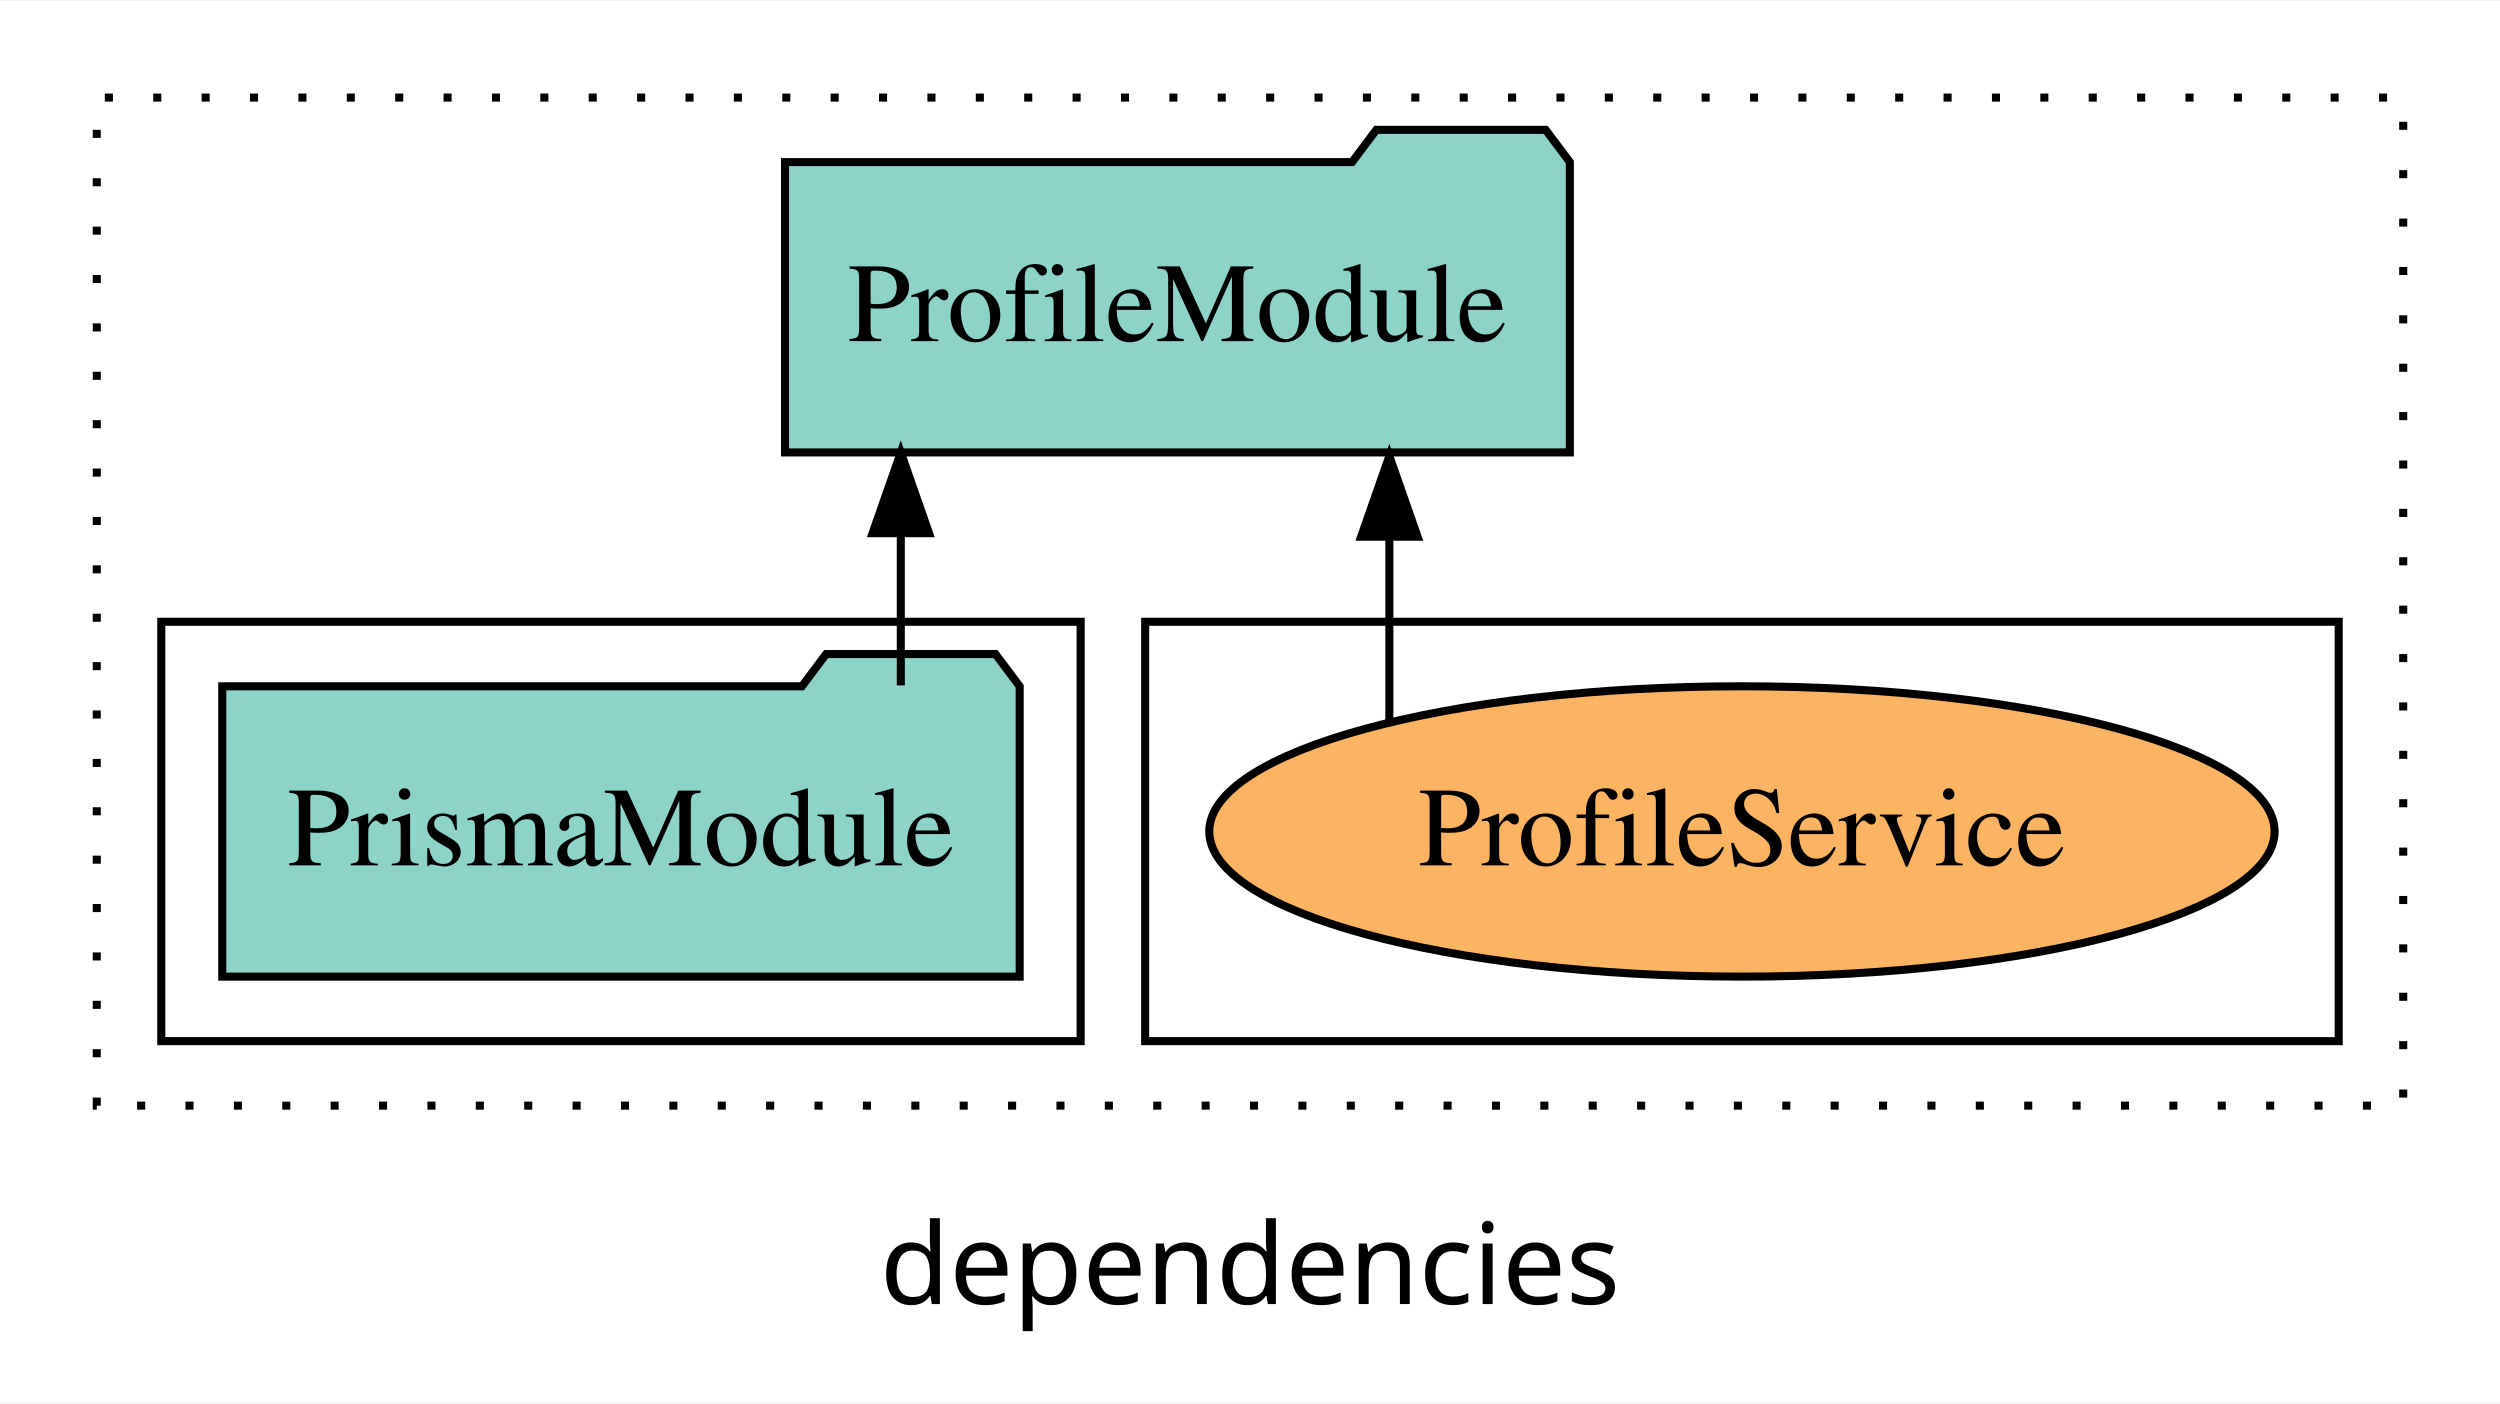
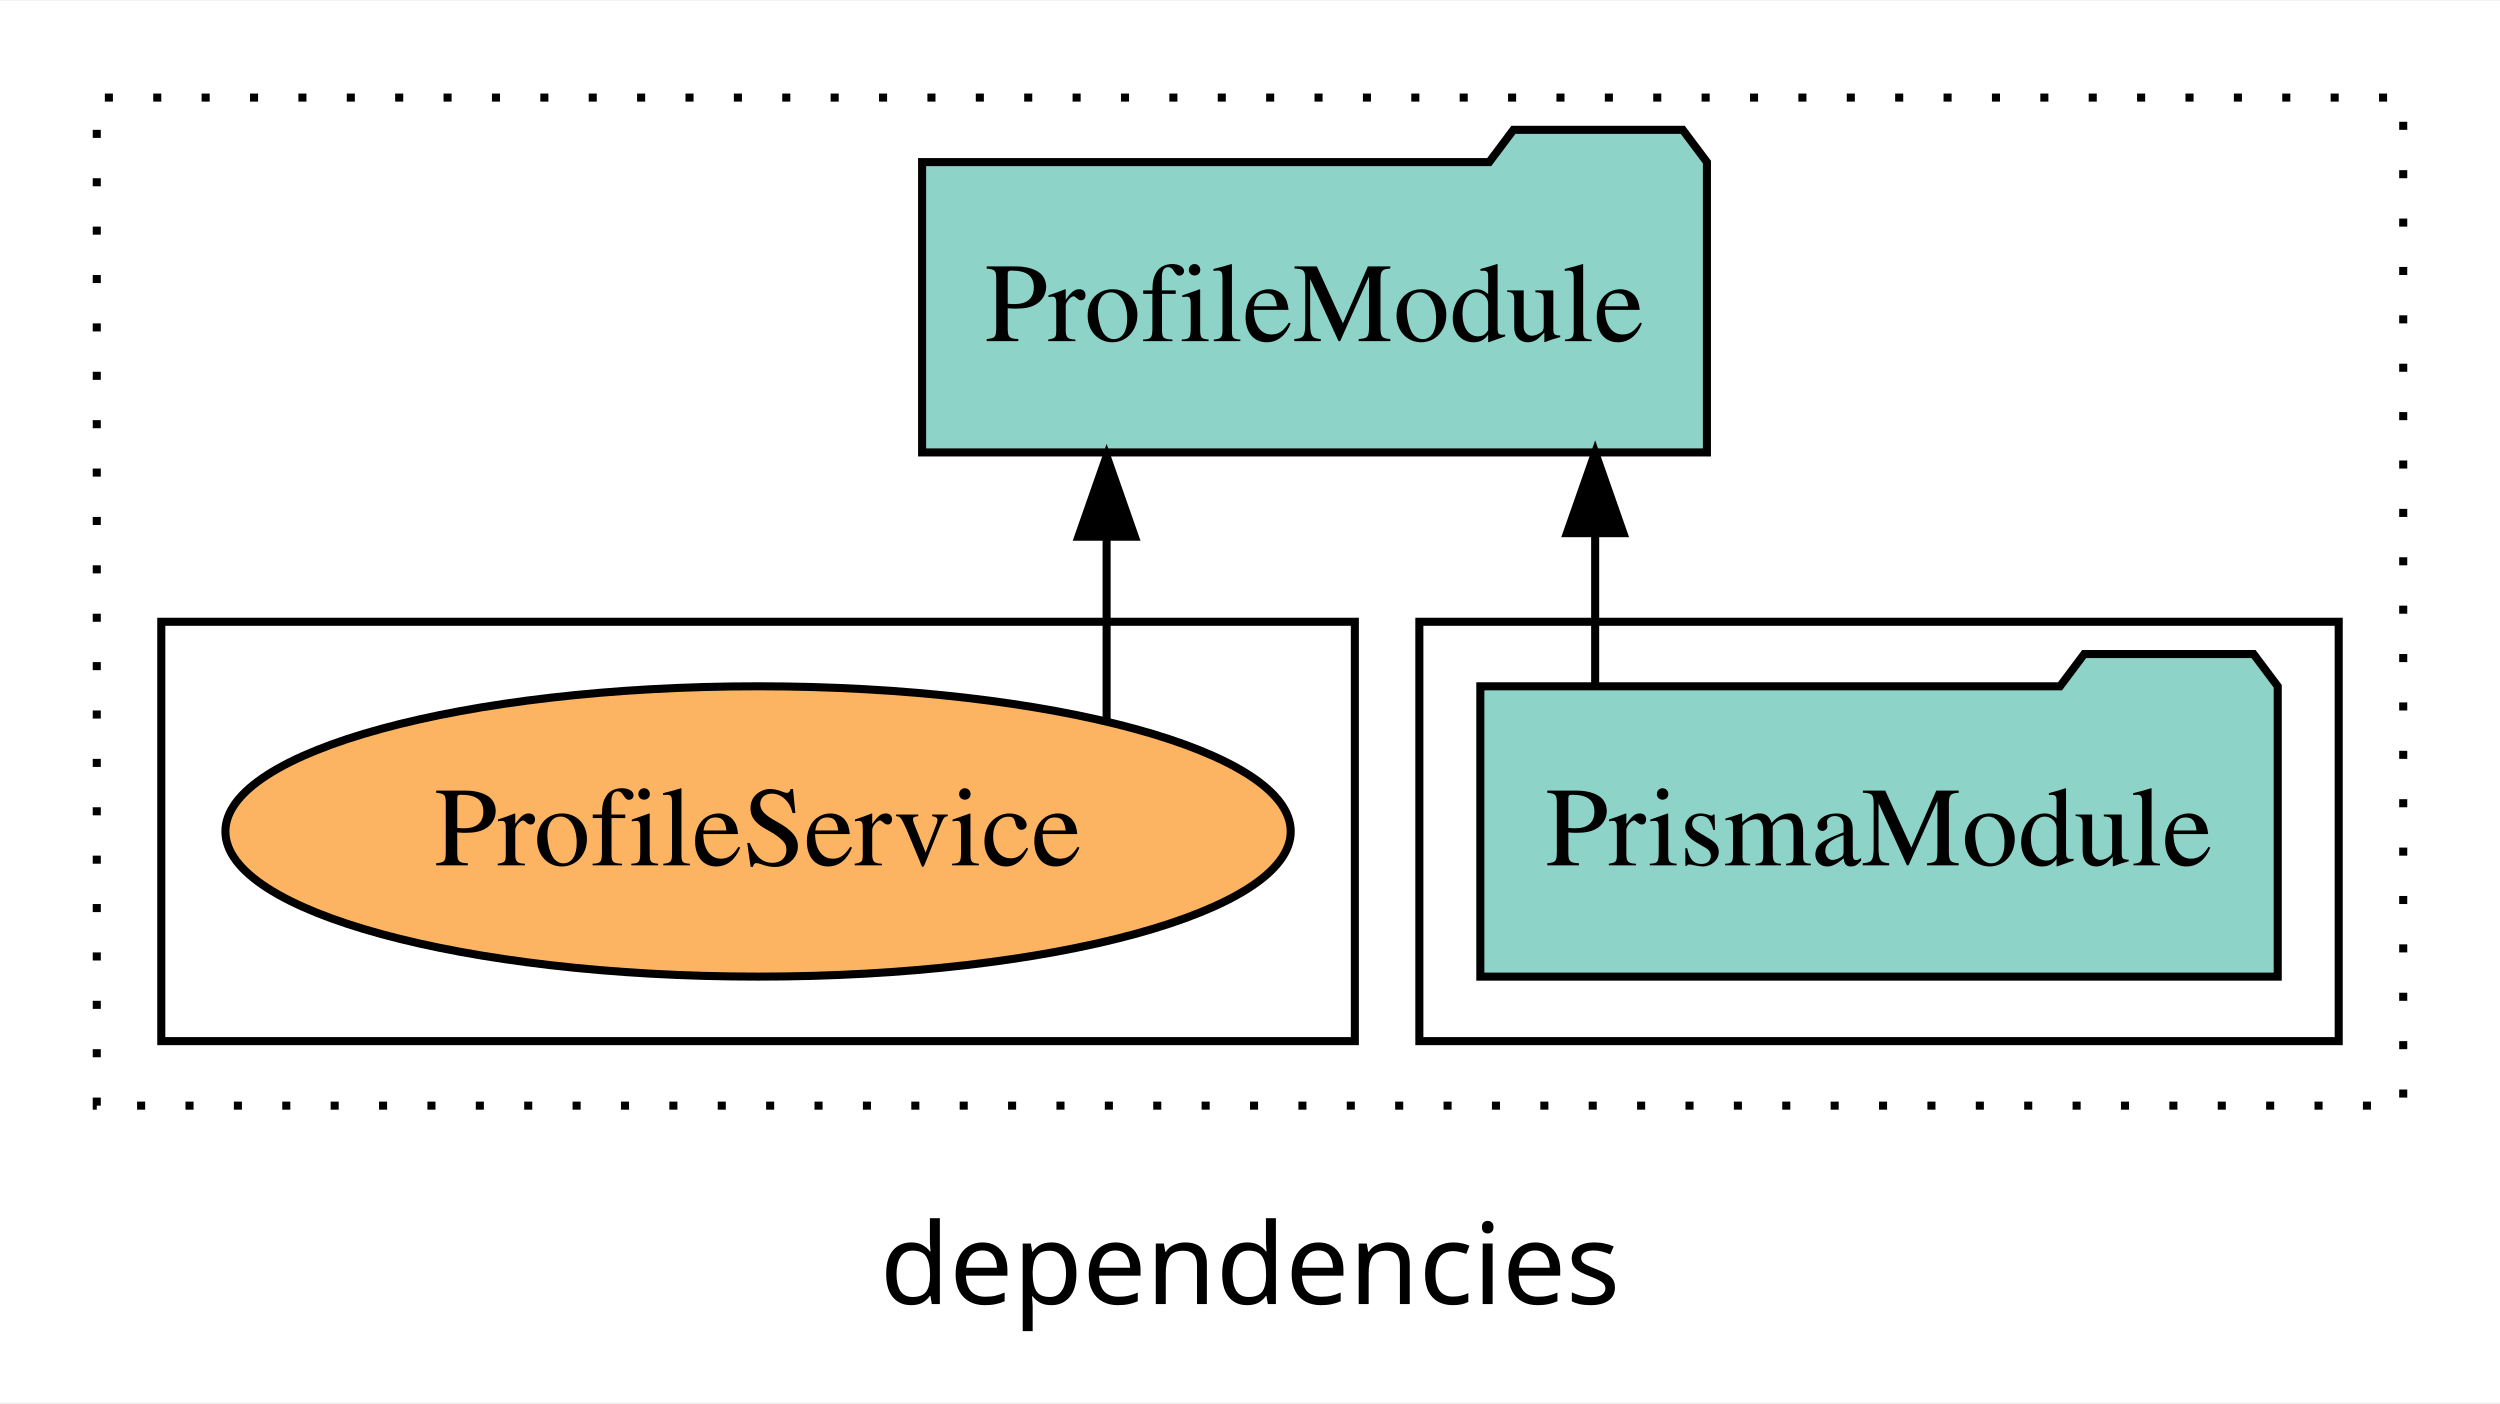
<svg xmlns="http://www.w3.org/2000/svg" width="310pt" height="174pt" viewBox="0.00 0.00 310.00 173.80">
  <g id="graph0" class="graph" transform="scale(1 1) rotate(0) translate(4 169.8)">
    <polygon fill="white" stroke="transparent" points="-4,4 -4,-169.8 306,-169.8 306,4 -4,4" />
    <text text-anchor="middle" x="151" y="-8.2" font-family="sans-serif" font-size="14.00">dependencies</text>
    <g id="clust1" class="cluster">
      <polygon fill="none" stroke="black" stroke-dasharray="1,5" points="8,-32.8 8,-157.8 294,-157.8 294,-32.8 8,-32.8" />
    </g>
+     <g id="clust3" class="cluster">
+       <polygon fill="none" stroke="black" points="172,-40.8 172,-92.8 286,-92.8 286,-40.8 172,-40.8" />
+     </g>
    <g id="clust6" class="cluster">
-       <polygon fill="none" stroke="black" points="138,-40.8 138,-92.8 286,-92.8 286,-40.8 138,-40.8" />
-     </g>
-     <g id="clust3" class="cluster">
-       <polygon fill="none" stroke="black" points="16,-40.8 16,-92.8 130,-92.8 130,-40.8 16,-40.8" />
+       <polygon fill="none" stroke="black" points="16,-40.8 16,-92.8 164,-92.8 164,-40.8 16,-40.8" />
    </g>
    <g id="node1" class="node">
-       <polygon fill="#8dd3c7" stroke="black" points="122.44,-84.8 119.44,-88.8 98.44,-88.8 95.44,-84.8 23.56,-84.8 23.56,-48.8 122.44,-48.8 122.44,-84.8" />
-       <text text-anchor="middle" x="73" y="-62.6" font-family="Times,serif" font-size="14.00">PrismaModule</text>
+       <polygon fill="#8dd3c7" stroke="black" points="278.44,-84.8 275.44,-88.8 254.44,-88.8 251.44,-84.8 179.56,-84.8 179.56,-48.8 278.44,-48.8 278.44,-84.8" />
+       <text text-anchor="middle" x="229" y="-62.6" font-family="Times,serif" font-size="14.00">PrismaModule</text>
    </g>
    <g id="node2" class="node">
-       <polygon fill="#8dd3c7" stroke="black" points="190.66,-149.8 187.66,-153.8 166.66,-153.8 163.66,-149.8 93.34,-149.8 93.34,-113.8 190.66,-113.8 190.66,-149.8" />
-       <text text-anchor="middle" x="142" y="-127.6" font-family="Times,serif" font-size="14.00">ProfileModule</text>
+       <polygon fill="#8dd3c7" stroke="black" points="207.66,-149.8 204.66,-153.8 183.66,-153.8 180.66,-149.8 110.34,-149.8 110.34,-113.8 207.66,-113.8 207.66,-149.8" />
+       <text text-anchor="middle" x="159" y="-127.6" font-family="Times,serif" font-size="14.00">ProfileModule</text>
    </g>
    <g id="edge1" class="edge">
-       <path fill="none" stroke="black" d="M107.7,-84.91C107.7,-84.91 107.7,-103.79 107.7,-103.79" />
-       <polygon fill="black" stroke="black" points="104.2,-103.79 107.7,-113.79 111.2,-103.79 104.2,-103.79" />
+       <path fill="none" stroke="black" d="M193.8,-84.91C193.8,-84.91 193.8,-103.79 193.8,-103.79" />
+       <polygon fill="black" stroke="black" points="190.3,-103.79 193.8,-113.79 197.3,-103.79 190.3,-103.79" />
    </g>
    <g id="node3" class="node">
-       <ellipse fill="#fdb462" stroke="black" cx="212" cy="-66.8" rx="66.05" ry="18" />
-       <text text-anchor="middle" x="212" y="-62.6" font-family="Times,serif" font-size="14.00">ProfileService</text>
+       <ellipse fill="#fdb462" stroke="black" cx="90" cy="-66.8" rx="66.05" ry="18" />
+       <text text-anchor="middle" x="90" y="-62.6" font-family="Times,serif" font-size="14.00">ProfileService</text>
    </g>
    <g id="edge2" class="edge">
-       <path fill="none" stroke="black" d="M168.28,-80.58C168.28,-80.58 168.28,-103.35 168.28,-103.35" />
-       <polygon fill="black" stroke="black" points="164.78,-103.35 168.28,-113.35 171.78,-103.35 164.78,-103.35" />
+       <path fill="none" stroke="black" d="M133.22,-80.58C133.22,-80.58 133.22,-103.35 133.22,-103.35" />
+       <polygon fill="black" stroke="black" points="129.72,-103.35 133.22,-113.35 136.72,-103.35 129.72,-103.35" />
    </g>
  </g>
</svg>
